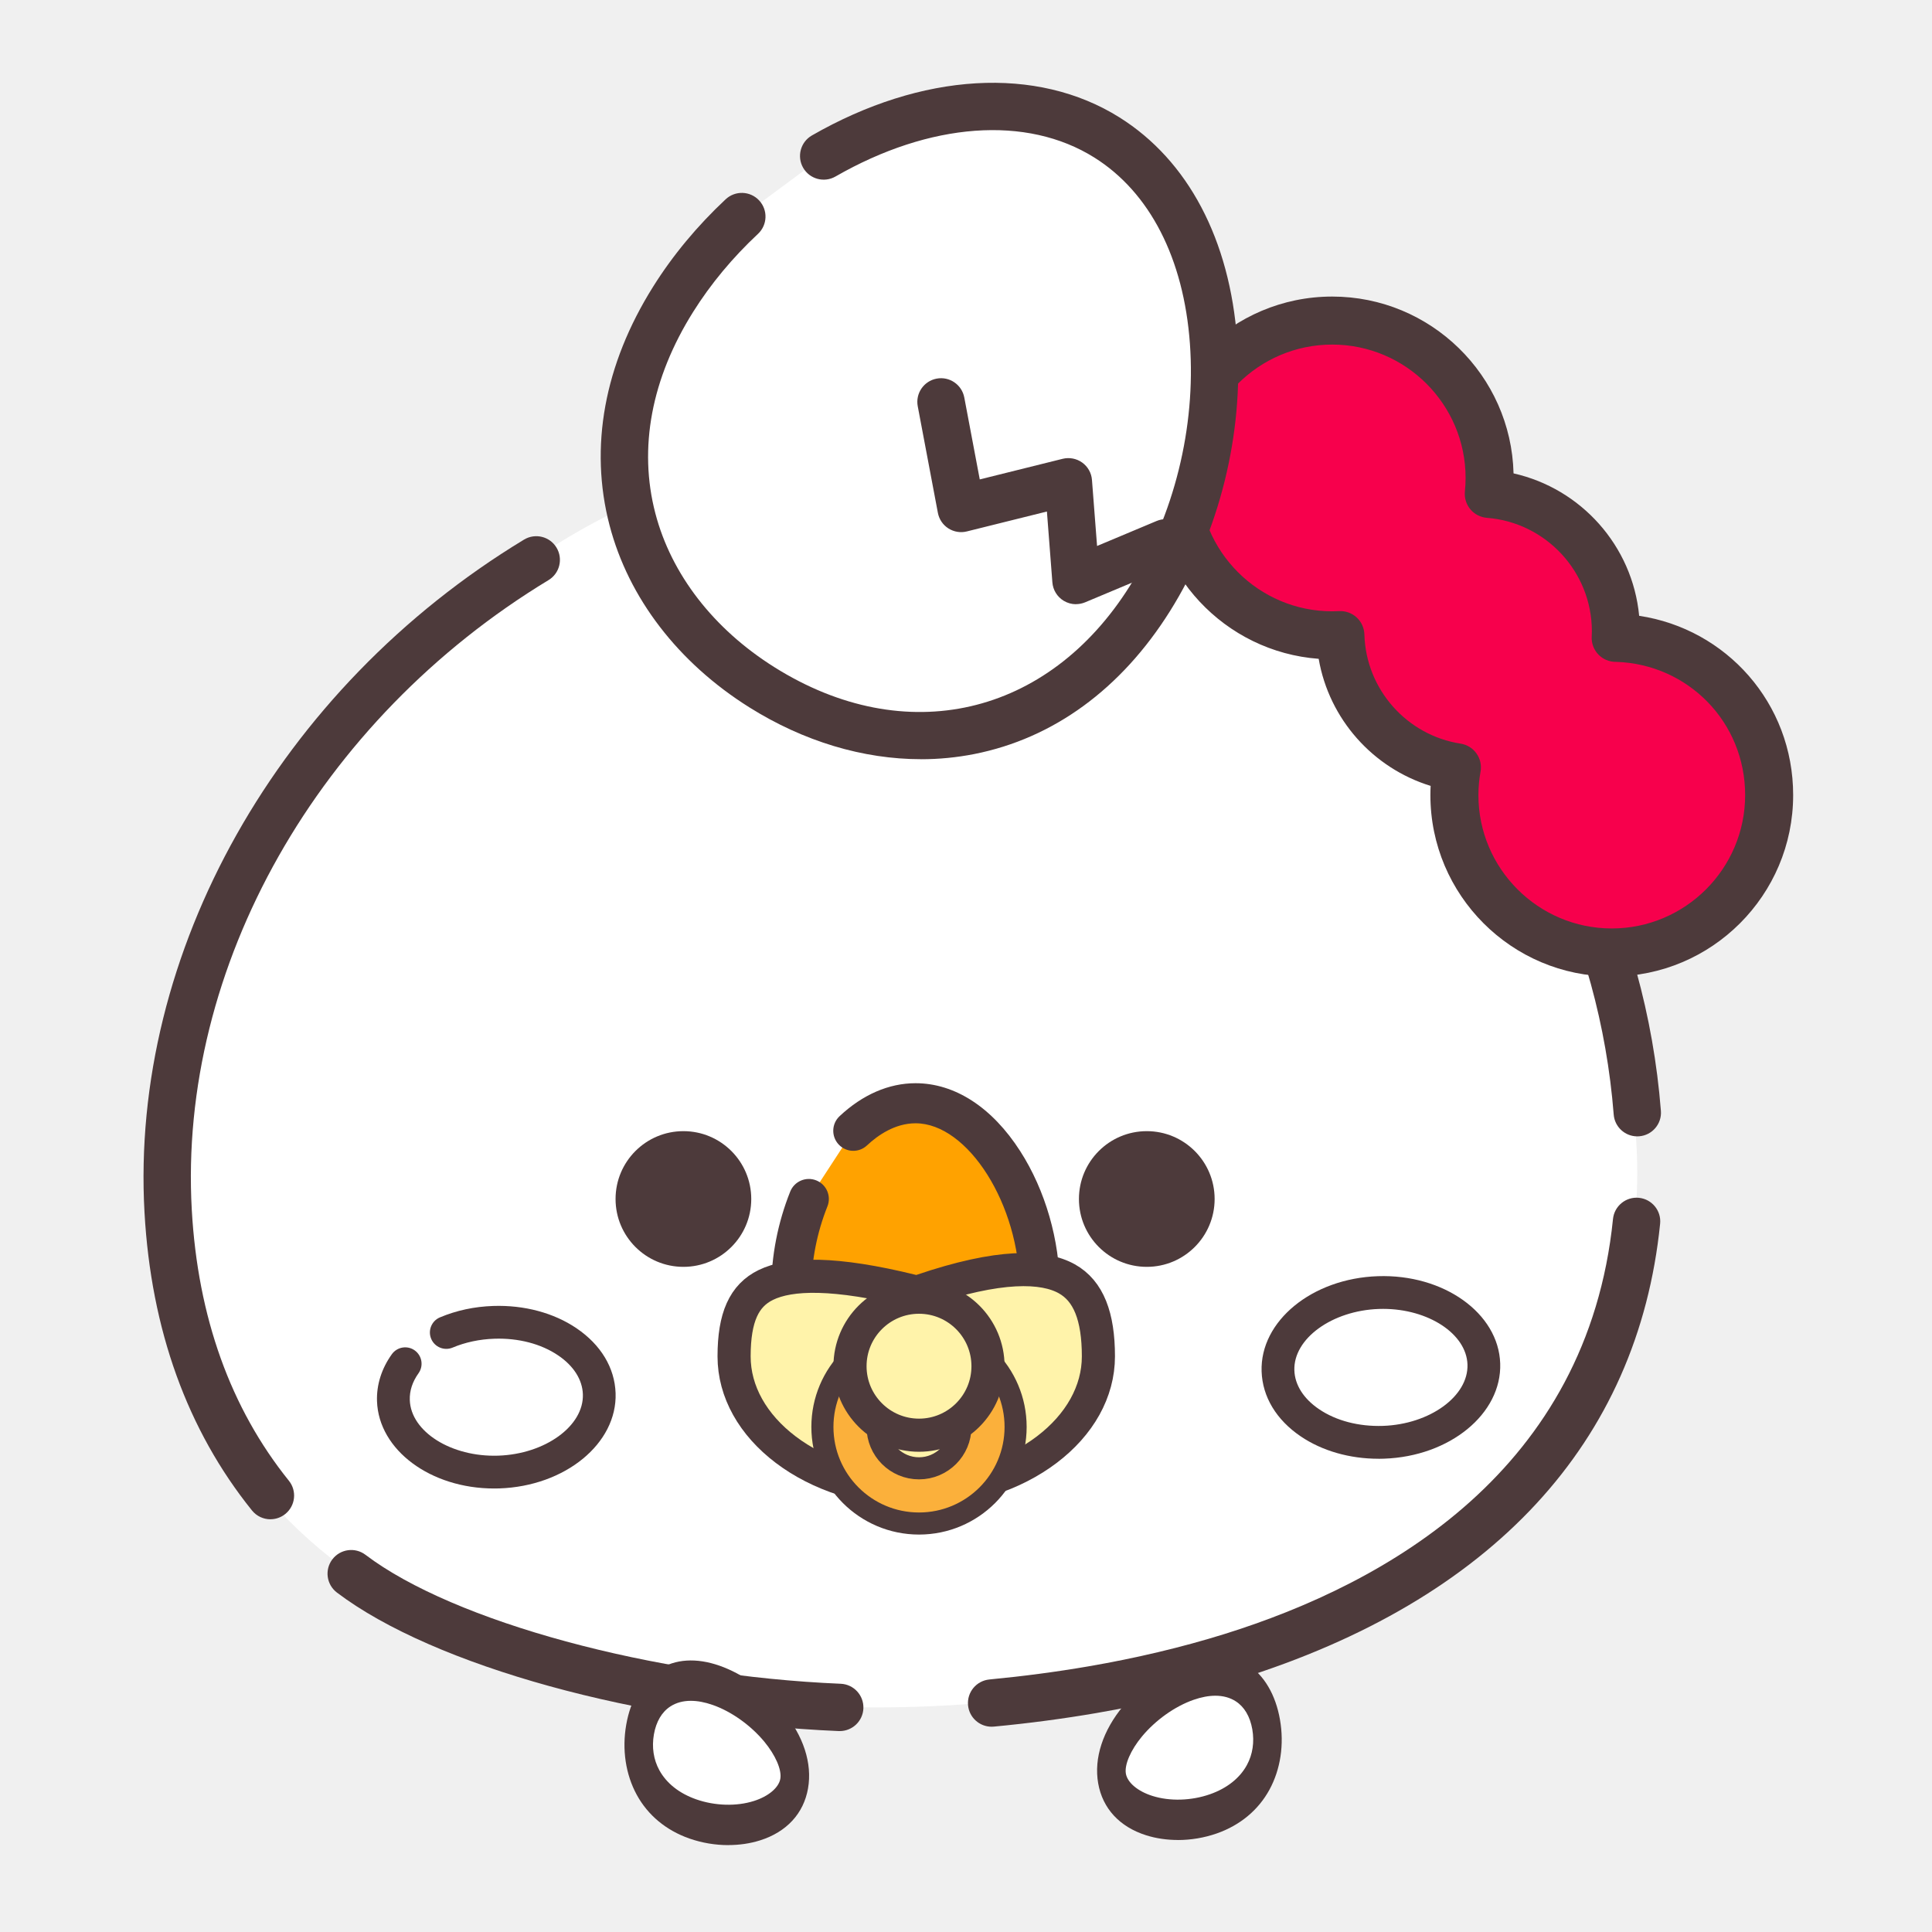
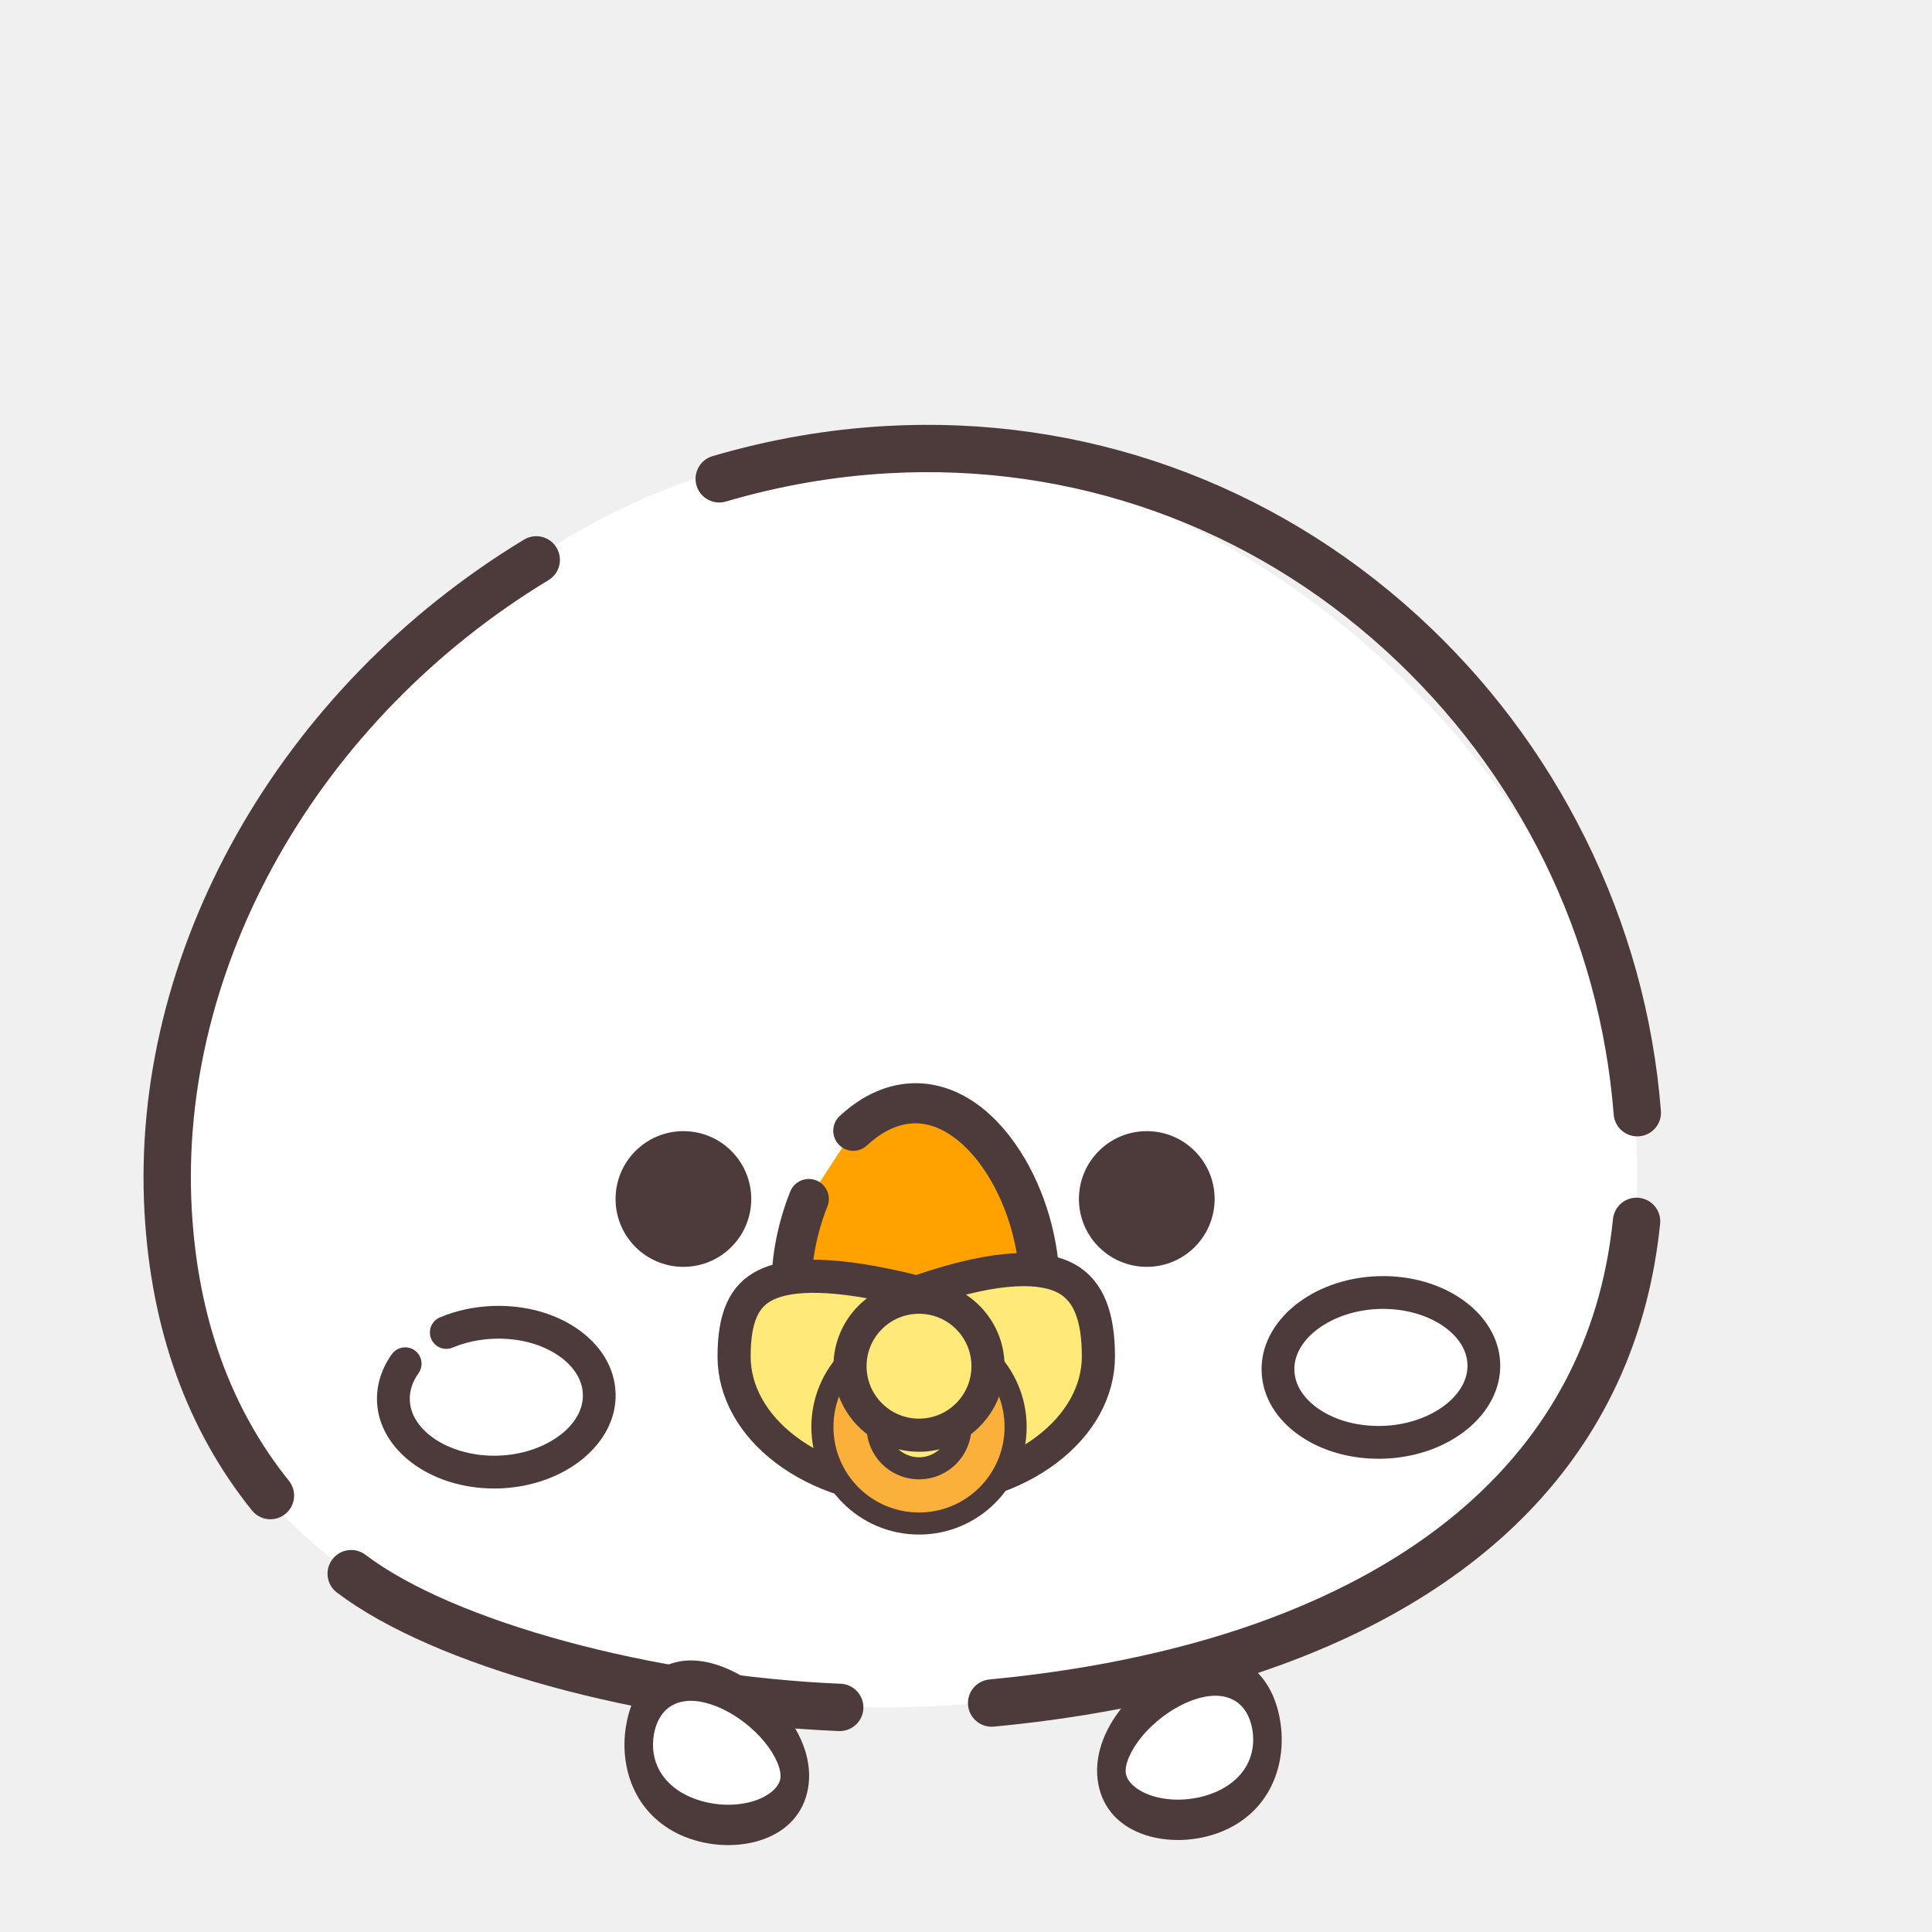
<svg xmlns="http://www.w3.org/2000/svg" width="350" height="350" viewBox="0 0 350 350" fill="none">
  <path d="M296.605 212.52C296.605 275.495 230.118 309.311 159.02 309.311C87.922 309.311 30.461 282.4 30.461 219.418C30.461 156.437 87.922 81.251 159.02 81.251C230.118 81.251 296.605 149.539 296.605 212.52Z" fill="white" />
-   <path d="M296.605 205.863C294.391 205.863 292.511 204.156 292.337 201.908C289.801 169.678 275.121 139.817 250.987 117.817C226.237 95.255 194.268 83.861 160.974 85.734C151.058 86.289 141.149 88.016 131.507 90.859C129.239 91.528 126.85 90.23 126.181 87.962C125.512 85.687 126.81 83.305 129.085 82.636C139.356 79.605 149.921 77.772 160.492 77.176C196.108 75.169 230.299 87.36 256.768 111.487C269.353 122.962 279.584 136.531 287.178 151.827C294.919 167.423 299.536 184.05 300.888 201.239C301.075 203.601 299.309 205.669 296.947 205.849C296.833 205.856 296.719 205.863 296.605 205.863V205.863Z" fill="#4D3A3B" />
-   <path d="M48.995 275.234C47.744 275.234 46.499 274.685 45.649 273.635C33.927 259.069 27.37 240.903 26.179 219.659C23.529 172.515 50.514 124.668 94.928 97.758C96.955 96.533 99.591 97.175 100.816 99.203C102.04 101.23 101.398 103.866 99.371 105.091C57.633 130.376 32.267 175.158 34.743 219.171C35.834 238.588 41.755 255.101 52.334 268.249C53.819 270.095 53.525 272.792 51.678 274.277C50.888 274.913 49.938 275.227 48.988 275.227L48.995 275.234Z" fill="#4D3A3B" />
-   <path d="M292.698 115.555C292.718 115.154 292.731 114.759 292.731 114.351C292.731 101.244 282.568 90.465 269.708 89.474C269.801 88.524 269.855 87.561 269.855 86.584C269.855 70.867 257.069 58.074 241.345 58.074C225.621 58.074 212.835 70.86 212.835 86.584C212.835 102.307 225.621 115.094 241.345 115.094C241.84 115.094 242.335 115.08 242.824 115.054C243.165 127.198 252.211 137.201 263.933 139.014C263.639 140.646 263.478 142.326 263.478 144.039C263.478 159.756 276.265 172.549 291.988 172.549C307.712 172.549 320.498 159.762 320.498 144.039C320.498 128.315 308.093 115.93 292.704 115.549L292.698 115.555Z" fill="#F7004C" />
-   <path fill-rule="evenodd" clip-rule="evenodd" d="M208.486 86.584C208.486 68.458 223.219 53.725 241.345 53.725C259.196 53.725 273.755 68.021 274.194 85.76C286.395 88.496 295.743 98.855 296.948 111.56C312.704 113.924 324.847 127.356 324.847 144.039C324.847 162.164 310.114 176.898 291.988 176.898C273.862 176.898 259.129 162.157 259.129 144.039C259.129 143.479 259.144 142.923 259.173 142.371C248.742 139.167 240.781 130.292 238.892 119.352C221.909 118.095 208.486 103.884 208.486 86.584ZM292.818 119.903C292.182 119.921 291.538 119.799 290.932 119.53C289.289 118.8 288.264 117.134 288.354 115.338C288.372 114.982 288.382 114.664 288.382 114.351C288.382 103.536 279.988 94.628 269.374 93.811C268.208 93.721 267.127 93.165 266.375 92.269C265.624 91.373 265.265 90.212 265.38 89.047C265.461 88.222 265.506 87.402 265.506 86.584C265.506 73.268 254.666 62.423 241.345 62.423C228.023 62.423 217.184 73.262 217.184 86.584C217.184 99.906 228.023 110.745 241.345 110.745C241.762 110.745 242.178 110.733 242.586 110.711C243.757 110.647 244.905 111.059 245.769 111.854C246.632 112.648 247.138 113.758 247.171 114.931C247.453 124.952 254.925 133.22 264.598 134.716C265.757 134.895 266.794 135.534 267.474 136.489C268.155 137.443 268.422 138.632 268.213 139.786C267.963 141.177 267.828 142.598 267.828 144.039C267.828 157.354 278.667 168.199 291.988 168.199C305.31 168.199 316.149 157.36 316.149 144.039C316.149 130.783 305.778 120.339 292.818 119.903Z" fill="#4D3A3B" />
-   <path d="M149.225 28.259C166.266 18.47 185.951 15.747 200.537 24.907C224.39 39.875 225.588 80.917 208.332 108.423C191.076 135.929 161.897 139.482 138.037 124.515C114.184 109.547 104.69 81.726 121.946 54.22C125.385 48.747 129.62 43.695 134.391 39.232" fill="white" />
-   <path d="M166.849 137.535C156.364 137.535 145.605 134.323 135.756 128.148C122.856 120.052 113.863 108.336 110.424 95.155C106.731 80.997 109.461 66.056 118.313 51.945C121.886 46.244 126.315 40.918 131.46 36.101C133.193 34.482 135.903 34.575 137.522 36.308C139.142 38.041 139.048 40.751 137.315 42.37C132.705 46.679 128.757 51.43 125.572 56.502C118.005 68.558 115.636 81.177 118.721 92.987C121.605 104.047 129.273 113.956 140.313 120.881C163.972 135.729 189.845 129.807 204.692 106.141C212.695 93.388 216.662 77.397 215.565 62.269C214.448 46.826 208.299 34.843 198.249 28.54C186.005 20.859 168.475 22.144 151.353 31.979C149.298 33.157 146.676 32.448 145.498 30.393C144.32 28.339 145.03 25.717 147.084 24.539C167.003 13.098 187.838 11.873 202.812 21.274C215.237 29.069 222.805 43.414 224.123 61.654C225.341 78.555 220.911 96.433 211.959 110.705C203.107 124.816 190.836 133.768 176.484 136.605C173.319 137.227 170.094 137.542 166.842 137.542L166.849 137.535Z" fill="#4D3A3B" />
-   <path d="M170.475 72.814L174.122 92.117L193.539 87.286L194.924 105.171L211.183 98.353" fill="white" />
-   <path d="M194.923 109.46C194.147 109.46 193.371 109.246 192.689 108.831C191.511 108.115 190.755 106.877 190.648 105.499L189.658 92.666L175.158 96.272C174.014 96.56 172.803 96.359 171.806 95.724C170.809 95.088 170.127 94.071 169.906 92.907L166.259 73.603C165.818 71.275 167.35 69.034 169.678 68.592C172.007 68.15 174.248 69.683 174.69 72.011L177.493 86.851L192.508 83.118C193.732 82.817 195.03 83.064 196.054 83.8C197.078 84.536 197.727 85.687 197.82 86.945L198.744 98.909L209.523 94.385C211.704 93.469 214.22 94.499 215.137 96.68C216.053 98.862 215.023 101.377 212.842 102.294L196.589 109.112C196.054 109.333 195.492 109.447 194.93 109.447L194.923 109.46Z" fill="#4D3A3B" />
+   <path d="M296.605 205.863C294.391 205.863 292.511 204.156 292.337 201.908C289.801 169.678 275.121 139.817 250.987 117.817C226.237 95.255 194.268 83.861 160.974 85.734C151.058 86.289 141.149 88.016 131.507 90.859C129.239 91.528 126.85 90.23 126.181 87.962C125.512 85.687 126.81 83.305 129.085 82.636C139.356 79.605 149.921 77.772 160.492 77.176C196.108 75.169 230.299 87.36 256.768 111.487C269.353 122.962 279.584 136.531 287.178 151.827C294.919 167.423 299.536 184.05 300.888 201.239C301.075 203.601 299.309 205.669 296.947 205.849C296.833 205.856 296.719 205.863 296.605 205.863Z" fill="#4D3A3B" />
+   <path d="M48.995 275.234C47.744 275.234 46.499 274.685 45.649 273.635C33.927 259.069 27.37 240.903 26.179 219.659C23.529 172.515 50.514 124.669 94.928 97.758C96.955 96.533 99.591 97.176 100.816 99.203C102.04 101.23 101.398 103.866 99.371 105.091C57.633 130.376 32.267 175.158 34.743 219.171C35.834 238.588 41.755 255.101 52.334 268.249C53.819 270.095 53.525 272.792 51.678 274.277C50.888 274.913 49.938 275.227 48.988 275.227L48.995 275.234Z" fill="#4D3A3B" />
  <path d="M154.577 204.852C157.896 201.748 161.743 199.868 165.851 199.868C178.276 199.868 188.346 217.05 188.346 233.416C188.346 249.782 178.276 259.136 165.851 259.136C153.426 259.136 143.356 249.782 143.356 233.416C143.356 227.876 144.514 222.242 146.521 217.21" fill="#FFA200" />
  <path d="M165.858 262.762C150.476 262.762 139.73 250.692 139.73 233.416C139.73 227.541 140.914 221.473 143.156 215.866C143.898 214.005 146.013 213.096 147.873 213.838C149.733 214.581 150.643 216.695 149.893 218.555C147.993 223.313 146.99 228.451 146.99 233.416C146.99 246.63 154.57 255.503 165.858 255.503C177.146 255.503 184.726 246.624 184.726 233.416C184.726 218.314 175.379 203.494 165.858 203.494C162.124 203.494 159.013 205.675 157.066 207.502C155.601 208.874 153.306 208.8 151.934 207.335C150.563 205.869 150.636 203.574 152.101 202.203C156.27 198.295 161.027 196.234 165.858 196.234C172.99 196.234 179.728 200.604 184.82 208.539C189.377 215.631 191.986 224.698 191.986 233.409C191.986 250.692 181.24 262.755 165.858 262.755V262.762Z" fill="#4D3A3B" />
  <path d="M207.75 229.502C214.538 229.502 220.041 223.999 220.041 217.21C220.041 210.422 214.538 204.919 207.75 204.919C200.962 204.919 195.459 210.422 195.459 217.21C195.459 223.999 200.962 229.502 207.75 229.502Z" fill="#4D3A3B" />
  <path d="M123.806 229.502C130.594 229.502 136.097 223.999 136.097 217.21C136.097 210.422 130.594 204.919 123.806 204.919C117.018 204.919 111.515 210.422 111.515 217.21C111.515 223.999 117.018 229.502 123.806 229.502Z" fill="#4D3A3B" />
  <path d="M89.508 269.654C78.02 269.654 68.599 262.702 68.298 253.836C68.198 250.866 69.127 247.922 70.988 245.326C71.944 243.994 73.798 243.686 75.129 244.636C76.461 245.593 76.769 247.447 75.819 248.778C74.715 250.324 74.179 251.956 74.239 253.636C74.433 259.377 81.78 263.993 90.271 263.706C98.768 263.418 105.787 258.326 105.593 252.585C105.506 249.936 103.914 247.433 101.11 245.54C98.019 243.445 93.911 242.375 89.555 242.522C86.899 242.609 84.289 243.164 82.001 244.128C80.489 244.764 78.749 244.054 78.113 242.542C77.478 241.03 78.187 239.29 79.699 238.655C82.69 237.397 85.935 236.701 89.354 236.587C94.961 236.4 100.314 237.832 104.435 240.622C108.851 243.613 111.367 247.788 111.521 252.385C111.829 261.498 102.381 269.239 90.465 269.64C90.144 269.654 89.823 269.654 89.501 269.654H89.508Z" fill="#4D3A3B" />
  <path d="M179.635 312.81C177.447 312.81 175.58 311.144 175.373 308.929C175.145 306.574 176.878 304.48 179.24 304.252C185.355 303.67 191.377 302.874 197.131 301.884C205.823 300.392 214.126 298.418 221.814 296.023C251.381 286.803 287.599 266.275 292.209 220.83C292.45 218.475 294.558 216.755 296.913 216.996C299.268 217.237 300.988 219.338 300.747 221.693C296.719 261.35 270.31 289.887 224.37 304.212C216.328 306.721 207.656 308.782 198.59 310.341C192.622 311.365 186.386 312.195 180.056 312.79C179.916 312.803 179.782 312.81 179.648 312.81H179.635Z" fill="#4D3A3B" />
-   <path d="M152.122 313.6C152.062 313.6 152.001 313.6 151.941 313.6C115.911 312.087 78.522 301.77 61.032 288.502C59.145 287.07 58.777 284.38 60.209 282.494C61.641 280.607 64.33 280.239 66.217 281.671C82.195 293.788 118.4 303.61 152.302 305.029C154.671 305.129 156.504 307.13 156.411 309.491C156.317 311.793 154.417 313.6 152.129 313.6H152.122Z" fill="#4D3A3B" />
-   <path d="M249.742 264.268C244.497 264.268 239.519 262.842 235.638 260.213C231.222 257.222 228.706 253.047 228.552 248.45C228.244 239.337 237.692 231.596 249.609 231.194C261.525 230.786 271.474 237.885 271.776 246.998C272.083 256.111 262.636 263.853 250.719 264.254C250.391 264.268 250.063 264.274 249.742 264.274V264.268ZM250.559 237.116C250.311 237.116 250.063 237.116 249.809 237.129C241.312 237.417 234.293 242.509 234.487 248.25C234.574 250.899 236.166 253.402 238.97 255.295C242.061 257.389 246.163 258.453 250.525 258.313C259.023 258.025 266.041 252.933 265.847 247.192C265.66 241.619 258.735 237.116 250.559 237.116V237.116Z" fill="#4D3A3B" />
-   <path d="M129.728 305.31C137.435 308.013 145.043 316.43 143.879 323.114C142.708 329.798 133.213 332.214 125.499 329.511C117.791 326.807 114.787 320.003 115.951 313.319C117.122 306.634 122.013 302.606 129.728 305.31Z" fill="white" />
-   <path d="M131.942 334.261C129.573 334.261 127.158 333.86 124.883 333.063C120.674 331.585 117.376 328.848 115.355 325.148C113.341 321.455 112.659 316.945 113.448 312.442C114.231 307.946 116.319 304.4 119.316 302.466C122.32 300.526 126.141 300.285 130.35 301.757C134.538 303.229 138.713 306.206 141.804 309.933C145.551 314.449 147.177 319.441 146.381 323.991C145.585 328.54 142.5 331.879 137.703 333.398C135.89 333.973 133.929 334.254 131.935 334.254L131.942 334.261ZM125.157 308.12C123.752 308.12 122.501 308.454 121.457 309.13C119.898 310.134 118.868 311.887 118.46 314.202C118.058 316.517 118.393 318.758 119.437 320.672C120.735 323.054 123.05 324.887 126.114 325.964C129.506 327.155 133.414 327.269 136.572 326.265C139.202 325.436 141.082 323.857 141.363 322.238C141.644 320.625 140.5 317.982 138.452 315.507C135.983 312.536 132.491 310.047 129.098 308.862C127.68 308.367 126.355 308.12 125.144 308.12H125.157Z" fill="#4D3A3B" />
+   <path d="M152.122 313.6C152.062 313.6 152.001 313.6 151.941 313.6C115.911 312.088 78.522 301.77 61.032 288.502C59.145 287.07 58.777 284.381 60.209 282.494C61.641 280.607 64.33 280.239 66.217 281.671C82.195 293.788 118.4 303.61 152.302 305.029C154.671 305.129 156.504 307.13 156.411 309.491C156.317 311.793 154.417 313.6 152.129 313.6H152.122Z" fill="#4D3A3B" />
+   <path d="M249.742 264.268C244.497 264.268 239.519 262.842 235.638 260.213C231.222 257.222 228.706 253.047 228.552 248.45C228.244 239.337 237.692 231.596 249.609 231.194C261.525 230.786 271.474 237.885 271.776 246.998C272.083 256.111 262.636 263.853 250.719 264.254C250.391 264.268 250.063 264.274 249.742 264.274V264.268ZM250.559 237.116C250.311 237.116 250.063 237.116 249.809 237.129C241.312 237.417 234.293 242.509 234.487 248.25C234.574 250.899 236.166 253.402 238.97 255.295C242.061 257.389 246.163 258.453 250.525 258.313C259.023 258.025 266.041 252.933 265.847 247.192C265.66 241.619 258.735 237.116 250.559 237.116Z" fill="#4D3A3B" />
+   <path d="M129.728 305.31C137.435 308.013 145.043 316.43 143.879 323.114C142.708 329.798 133.213 332.214 125.499 329.511C117.791 326.808 114.787 320.003 115.951 313.319C117.122 306.634 122.013 302.607 129.728 305.31Z" fill="white" />
+   <path d="M131.942 334.261C129.573 334.261 127.158 333.86 124.883 333.064C120.674 331.585 117.376 328.848 115.355 325.148C113.341 321.455 112.659 316.945 113.448 312.442C114.231 307.946 116.319 304.4 119.316 302.466C122.32 300.526 126.141 300.285 130.35 301.757C134.538 303.229 138.713 306.206 141.804 309.933C145.551 314.449 147.177 319.441 146.381 323.991C145.585 328.54 142.5 331.879 137.703 333.398C135.89 333.973 133.929 334.255 131.935 334.255L131.942 334.261ZM125.157 308.12C123.752 308.12 122.501 308.454 121.457 309.13C119.898 310.134 118.868 311.887 118.46 314.202C118.058 316.517 118.393 318.758 119.437 320.672C120.735 323.054 123.05 324.887 126.114 325.964C129.506 327.155 133.414 327.269 136.572 326.266C139.202 325.436 141.082 323.857 141.363 322.238C141.644 320.625 140.5 317.982 138.452 315.507C135.983 312.536 132.491 310.047 129.098 308.863C127.68 308.367 126.355 308.12 125.144 308.12H125.157Z" fill="#4D3A3B" />
  <path d="M215.598 304.386C207.891 307.089 200.283 315.507 201.447 322.191C202.618 328.875 212.112 331.29 219.827 328.587C227.535 325.884 230.539 319.08 229.375 312.395C228.204 305.711 223.313 301.683 215.598 304.386Z" fill="white" />
-   <path d="M213.384 333.338C215.752 333.338 218.168 332.936 220.443 332.14C224.651 330.661 227.95 327.925 229.97 324.225C231.984 320.531 232.667 316.022 231.877 311.519C231.095 307.023 229.007 303.476 226.009 301.543C223.005 299.602 219.185 299.361 214.976 300.833C210.788 302.305 206.613 305.283 203.521 309.01C199.774 313.526 198.149 318.517 198.945 323.067C199.741 327.617 202.825 330.956 207.623 332.475C209.436 333.05 211.397 333.331 213.39 333.331L213.384 333.338ZM220.168 307.196C221.573 307.196 222.825 307.531 223.868 308.207C225.427 309.21 226.458 310.963 226.866 313.278C227.267 315.594 226.933 317.835 225.889 319.749C224.591 322.131 222.276 323.964 219.211 325.041C215.819 326.232 211.912 326.346 208.754 325.342C206.124 324.513 204.244 322.933 203.963 321.314C203.682 319.702 204.826 317.059 206.873 314.583C209.342 311.612 212.835 309.123 216.227 307.939C217.646 307.444 218.971 307.196 220.182 307.196H220.168Z" fill="#4D3A3B" />
-   <path d="M165.268 233.884C165.826 234.022 166.411 233.996 166.954 233.812C181.151 228.98 189.039 229.311 193.261 231.665C197.202 233.862 198.987 238.491 198.987 245.723C198.987 252.113 195.576 258.115 189.631 262.62C183.684 267.126 175.335 270 165.987 270C156.64 270 148.29 267.126 142.343 262.62C136.398 258.115 132.987 252.113 132.987 245.723C132.987 238.61 134.808 234.701 138.732 232.784C143.164 230.619 151.214 230.415 165.268 233.884Z" fill="#FFF3AA" stroke="#4D3A3B" stroke-width="6" stroke-linejoin="round" />
+   <path d="M213.384 333.338C215.752 333.338 218.168 332.936 220.443 332.14C224.651 330.662 227.95 327.925 229.97 324.225C231.984 320.532 232.667 316.022 231.877 311.519C231.095 307.023 229.007 303.476 226.009 301.543C223.005 299.602 219.185 299.361 214.976 300.833C210.788 302.305 206.613 305.283 203.521 309.01C199.774 313.526 198.149 318.518 198.945 323.067C199.741 327.617 202.825 330.956 207.623 332.475C209.436 333.05 211.397 333.331 213.39 333.331L213.384 333.338ZM220.168 307.197C221.573 307.197 222.825 307.531 223.868 308.207C225.427 309.21 226.458 310.964 226.866 313.279C227.267 315.594 226.933 317.835 225.889 319.749C224.591 322.131 222.276 323.964 219.211 325.041C215.819 326.232 211.912 326.346 208.754 325.342C206.124 324.513 204.244 322.934 203.963 321.314C203.682 319.702 204.826 317.059 206.873 314.583C209.342 311.613 212.835 309.124 216.227 307.939C217.646 307.444 218.971 307.197 220.182 307.197H220.168Z" fill="#4D3A3B" />
+   <path d="M165.268 233.884C165.826 234.022 166.411 233.996 166.954 233.812C181.151 228.98 189.039 229.311 193.261 231.665C197.202 233.862 198.987 238.491 198.987 245.723C198.987 252.113 195.576 258.115 189.631 262.62C183.684 267.126 175.335 270 165.987 270C156.64 270 148.29 267.126 142.343 262.62C136.398 258.115 132.987 252.113 132.987 245.723C132.987 238.61 134.808 234.701 138.732 232.784C143.164 230.619 151.214 230.415 165.268 233.884Z" fill="#FFE978" stroke="#4D3A3B" stroke-width="6" stroke-linejoin="round" />
  <path d="M173.987 258.5C173.987 262.642 170.629 266 166.487 266C162.345 266 158.987 262.642 158.987 258.5C158.987 254.358 162.345 251 166.487 251C170.629 251 173.987 254.358 173.987 258.5ZM166.487 276C176.152 276 183.987 268.165 183.987 258.5C183.987 248.835 176.152 241 166.487 241C156.822 241 148.987 248.835 148.987 258.5C148.987 268.165 156.822 276 166.487 276Z" fill="#FBB03B" stroke="#4D3A3B" stroke-width="4" />
-   <circle cx="166.487" cy="247.5" r="12.5" fill="#FFF3AA" stroke="#4D3A3B" stroke-width="6" />
+   <circle cx="166.487" cy="247.5" r="12.5" fill="#FFE978" stroke="#4D3A3B" stroke-width="6" />
</svg>
